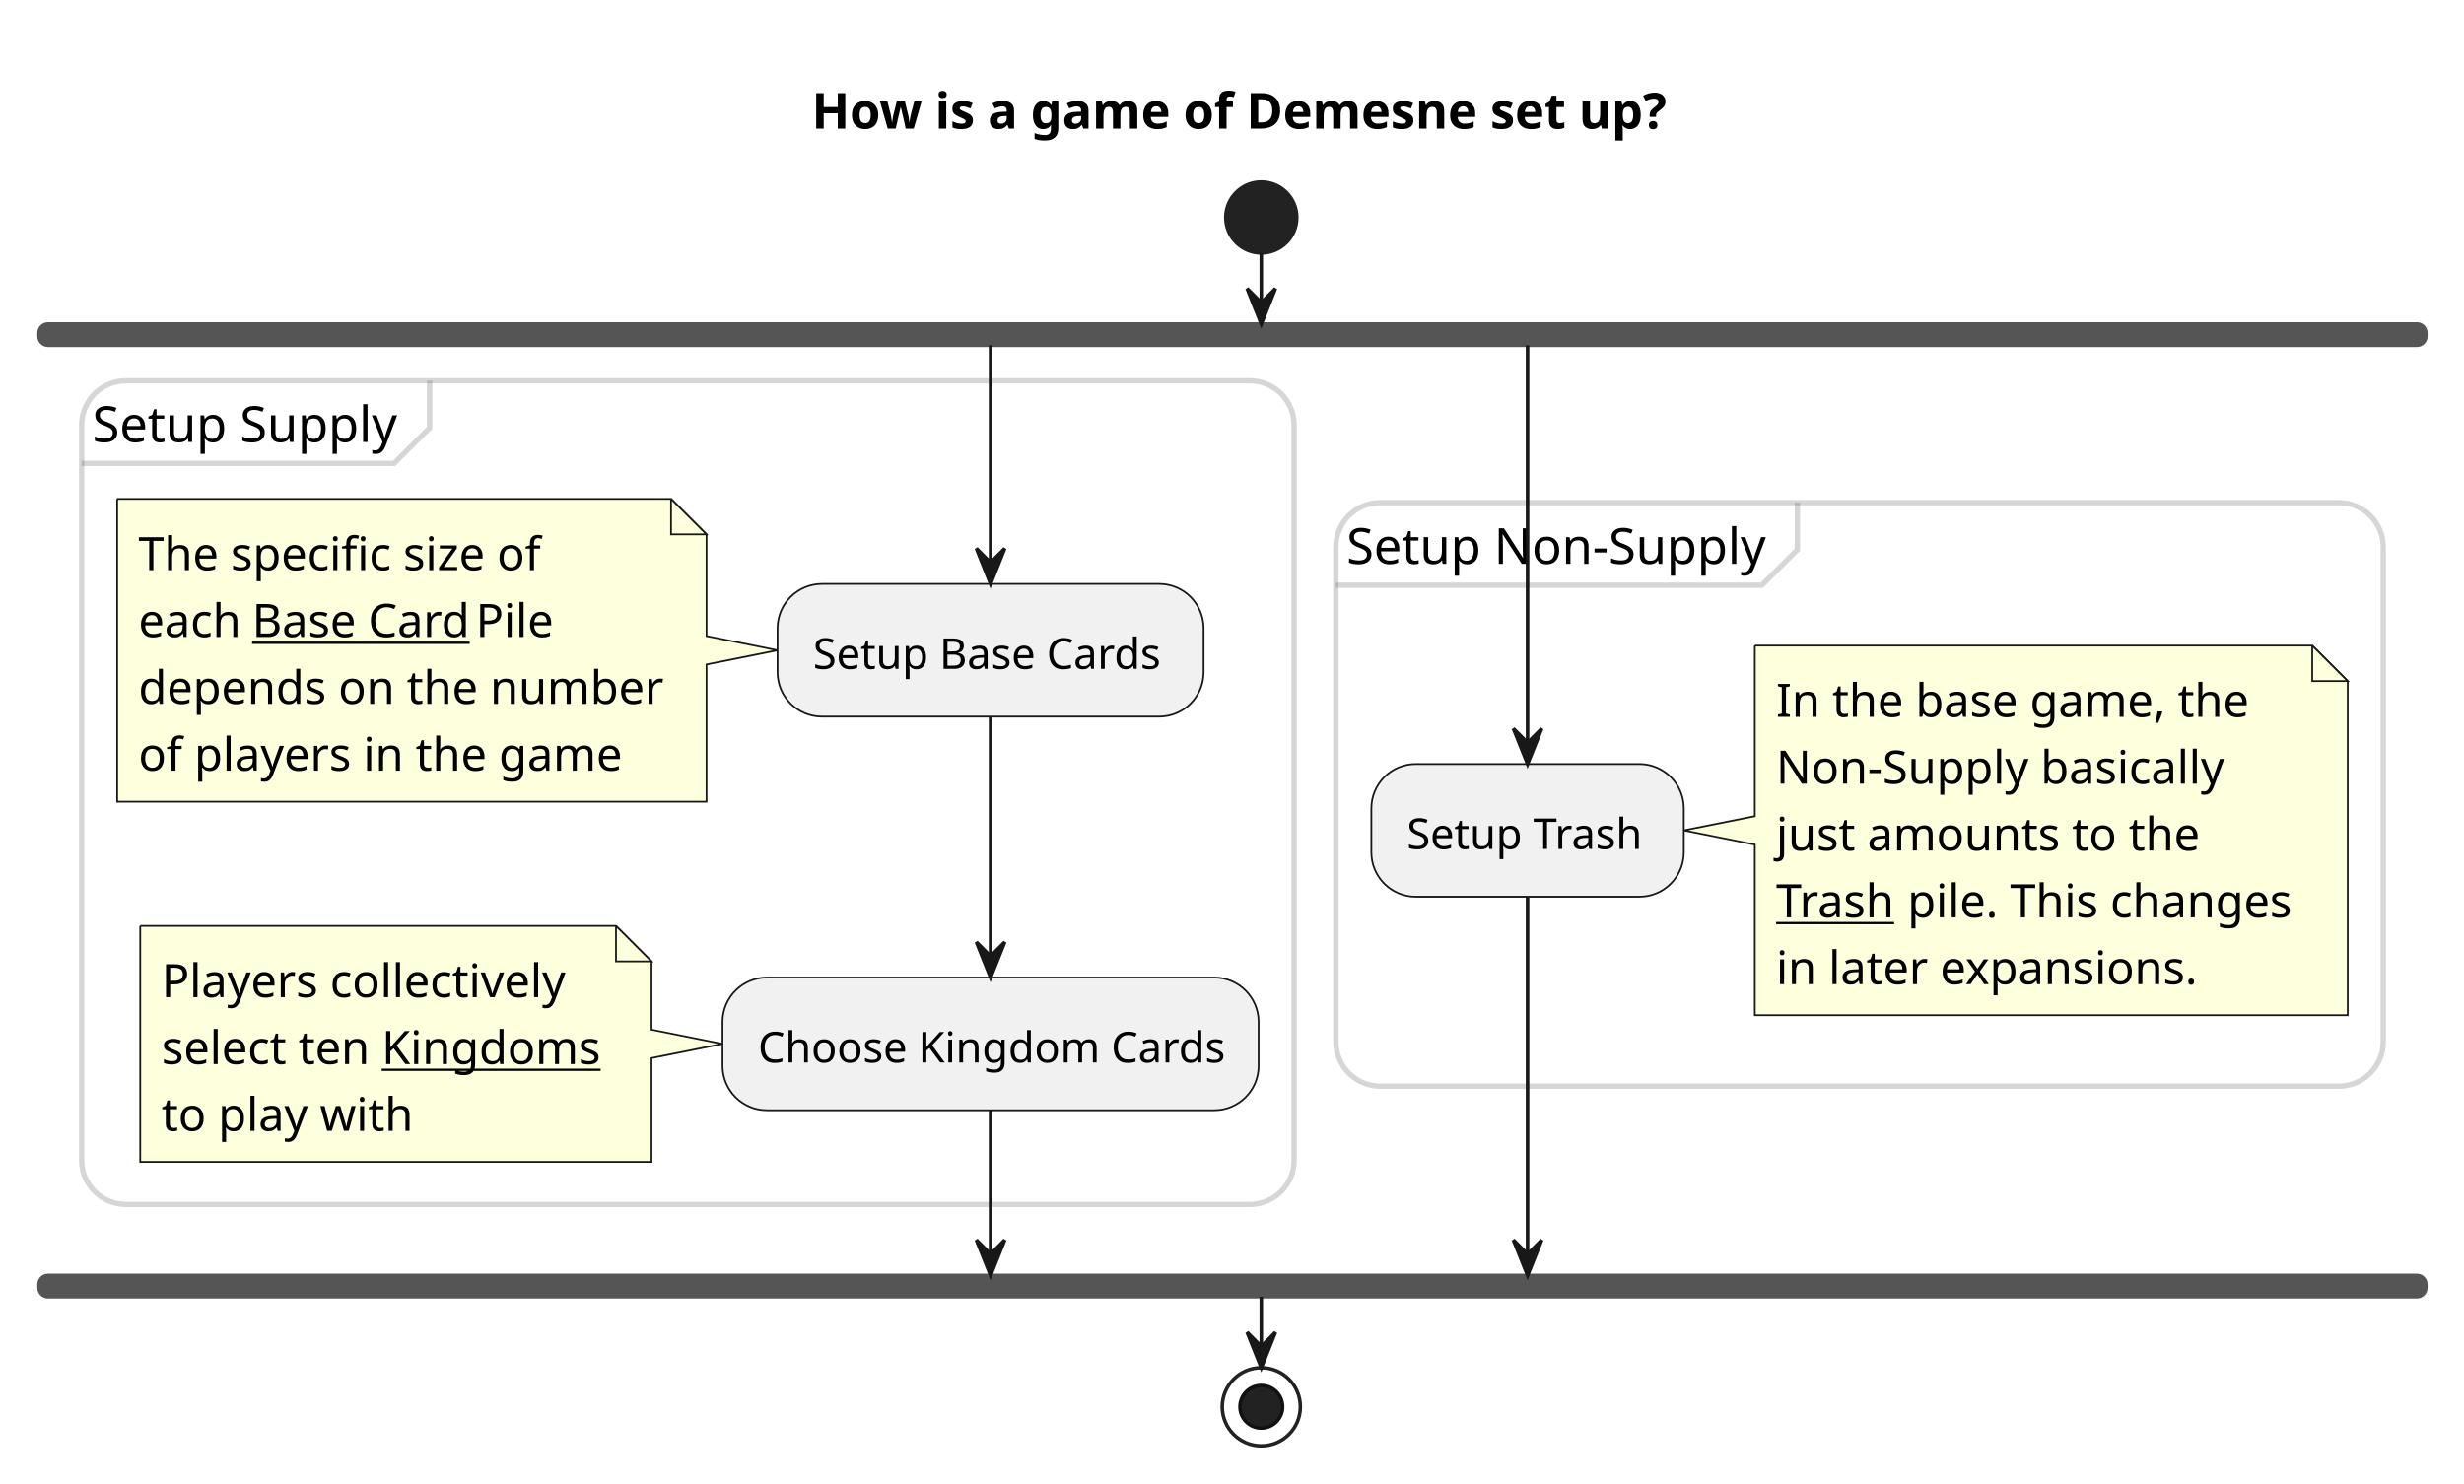
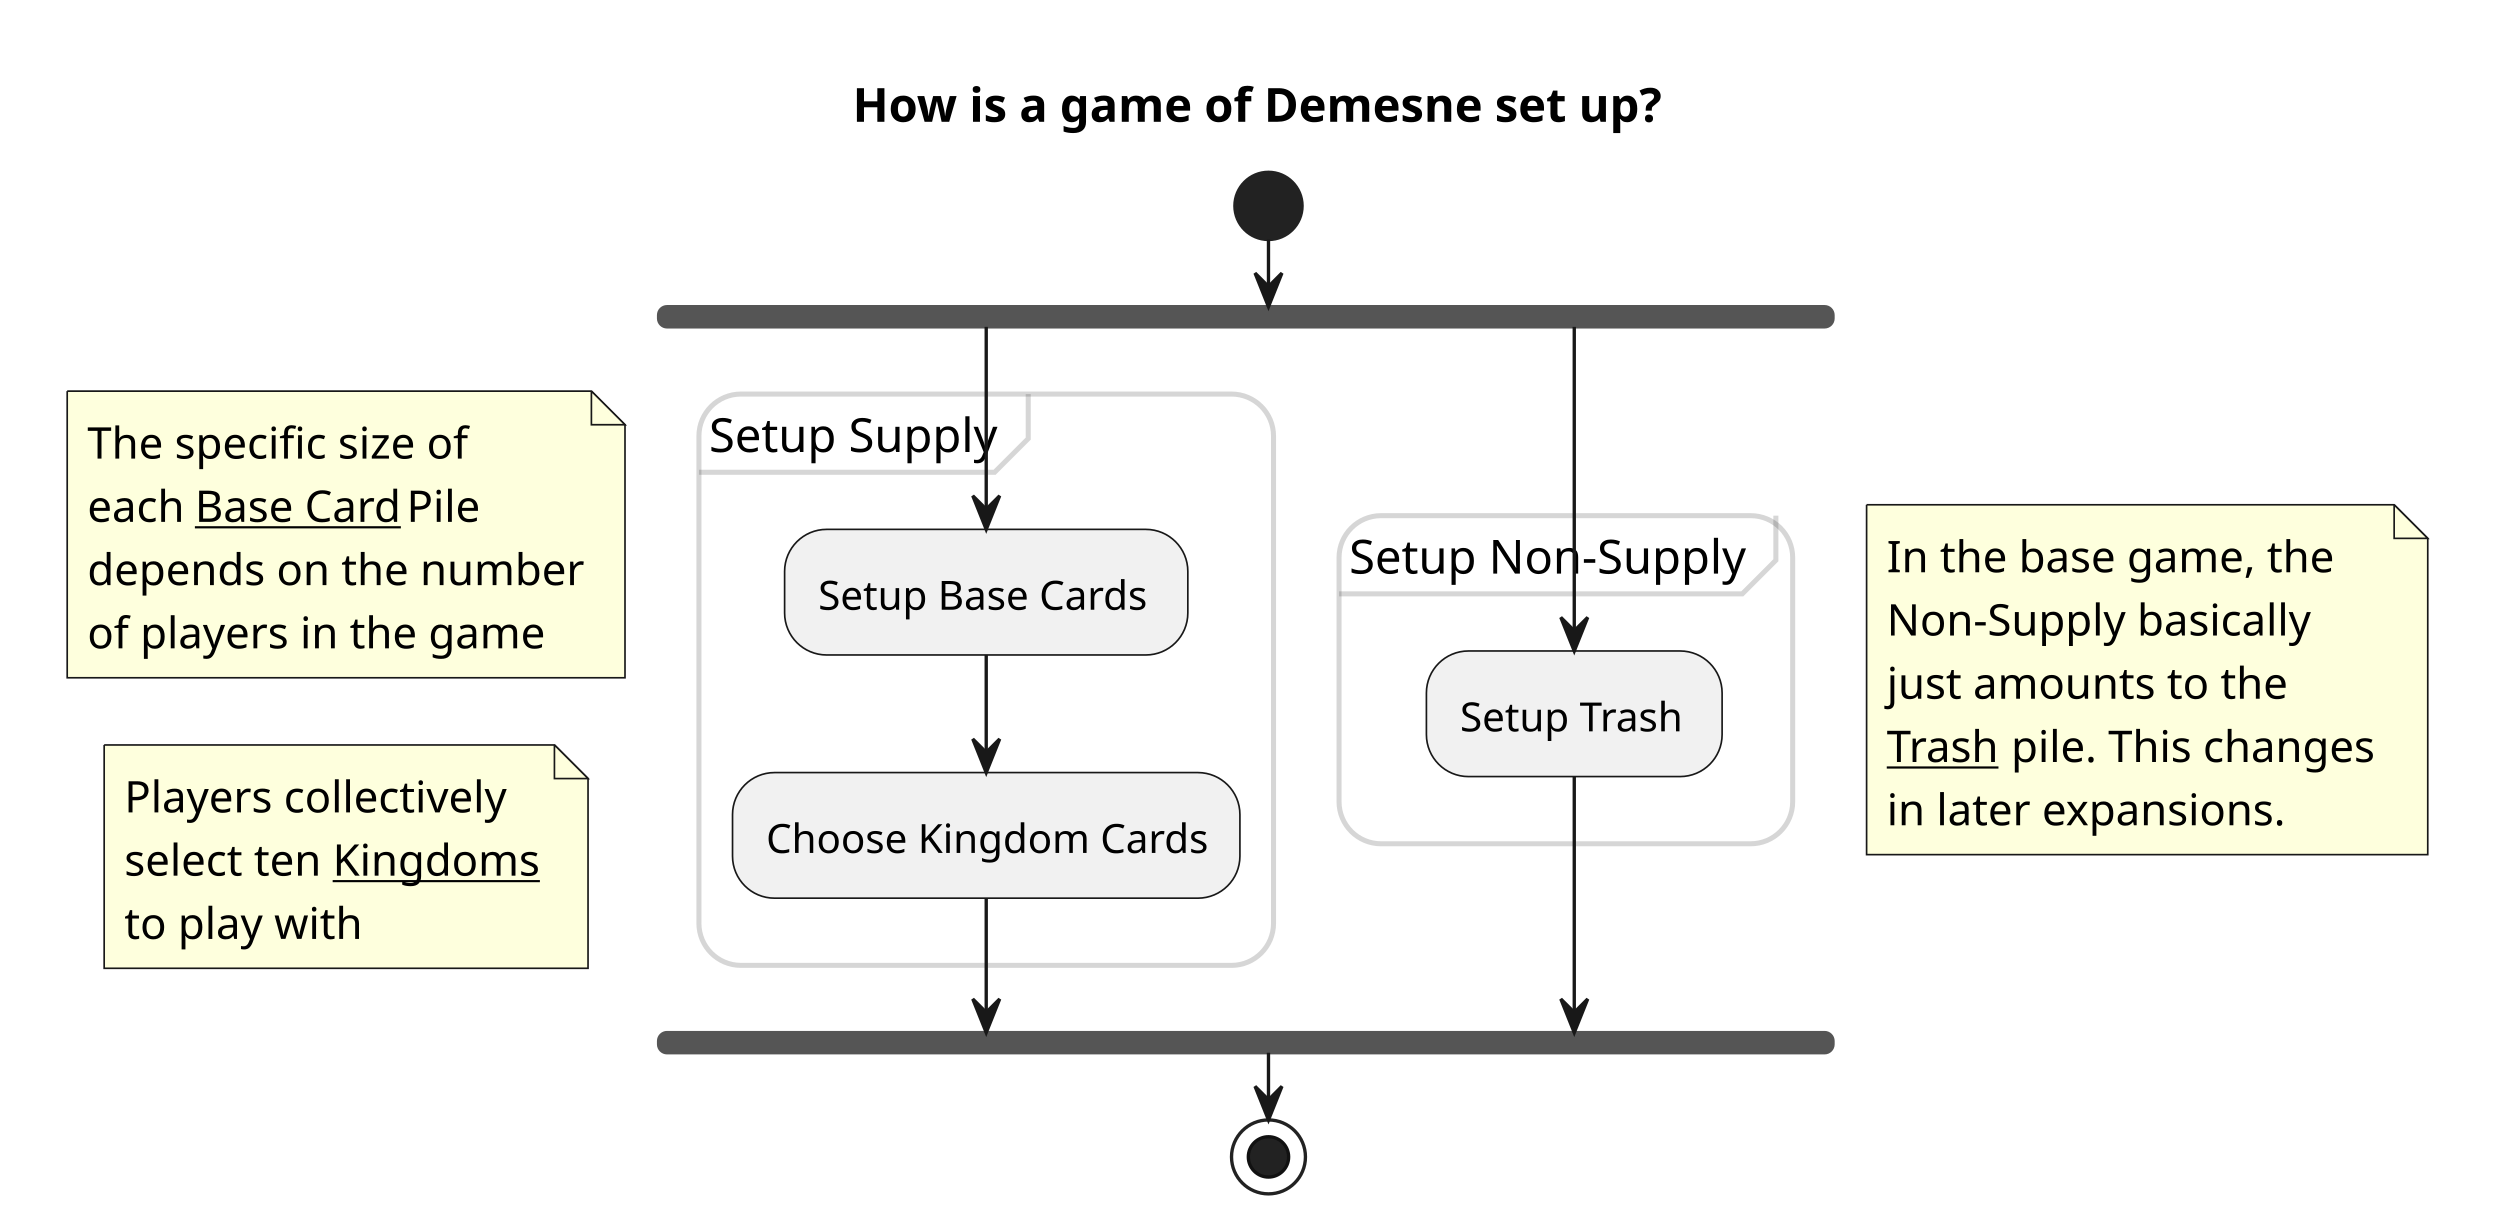
- <svg xmlns="http://www.w3.org/2000/svg" xmlns:xlink="http://www.w3.org/1999/xlink" contentStyleType="text/css" height="418px" preserveAspectRatio="none" style="width:694px;height:418px;background:#FFFFFF;" version="1.1" viewBox="0 0 694 418" width="694px" zoomAndPan="magnify">
+ <svg xmlns="http://www.w3.org/2000/svg" xmlns:xlink="http://www.w3.org/1999/xlink" contentStyleType="text/css" height="366px" preserveAspectRatio="none" style="width:744px;height:366px;background:#FFFFFF;" version="1.1" viewBox="0 0 744 366" width="744px" zoomAndPan="magnify">
  <defs />
  <g>
-     <text fill="#000000" font-family="sans-serif" font-size="14" font-weight="bold" lengthAdjust="spacing" textLength="234" x="228.625" y="36.24">How is a game of Demesne set up?</text>
-     <ellipse cx="355.25" cy="61.272" fill="#222222" rx="10" ry="10" style="stroke:#222222;stroke-width:1.0;" />
-     <rect fill="#555555" height="6" rx="2.5" ry="2.5" style="stroke:#555555;stroke-width:1.0;" width="672.25" x="11" y="91.272" />
-     <rect fill="none" height="232.04" rx="12.5" ry="12.5" style="stroke:#33333333;stroke-width:1.5;" width="341.5" x="23" y="107.272" />
-     <path d="M121,107.272 L121,120.544 L111,130.544 L23,130.544 " fill="none" style="stroke:#33333333;stroke-width:1.5;" />
-     <text fill="#000000" font-family="sans-serif" font-size="14" lengthAdjust="spacing" textLength="88" x="26" y="124.512">Setup Supply</text>
-     <path d="M33,140.544 L33,225.84 A0,0 0 0 0 33,225.84 L199,225.84 A0,0 0 0 0 199,225.84 L199,187.192 L219,183.192 L199,179.192 L199,150.544 L189,140.544 L33,140.544 A0,0 0 0 0 33,140.544 " fill="#FEFFDD" style="stroke:#181818;stroke-width:0.5;" />
-     <path d="M189,140.544 L189,150.544 L199,150.544 L189,140.544 " fill="#FEFFDD" style="stroke:#181818;stroke-width:0.5;" />
-     <text fill="#000000" font-family="sans-serif" font-size="13" lengthAdjust="spacing" textLength="114" x="39" y="160.624">The specific size of</text>
-     <text fill="#000000" font-family="sans-serif" font-size="13" lengthAdjust="spacing" textLength="29" x="39" y="179.448">each</text>
+     <text fill="#000000" font-family="sans-serif" font-size="14" font-weight="bold" lengthAdjust="spacing" textLength="234" x="253.75" y="36.24">How is a game of Demesne set up?</text>
+     <ellipse cx="377.5" cy="61.272" fill="#222222" rx="10" ry="10" style="stroke:#222222;stroke-width:1.0;" />
+     <path d="M20,116.4 L20,201.696 L186,201.696 L186,126.4 L176,116.4 L20,116.4 " fill="#FEFFDD" style="stroke:#181818;stroke-width:0.5;" />
+     <path d="M176,116.4 L176,126.4 L186,126.4 L176,116.4 " fill="#FEFFDD" style="stroke:#181818;stroke-width:0.5;" />
+     <text fill="#000000" font-family="sans-serif" font-size="13" lengthAdjust="spacing" textLength="114" x="26" y="136.48">The specific size of</text>
+     <text fill="#000000" font-family="sans-serif" font-size="13" lengthAdjust="spacing" textLength="29" x="26" y="155.304">each</text>
    <a href="base-card-class.svg" target="_top" title="Base Cards" xlink:actuate="onRequest" xlink:href="base-card-class.svg" xlink:show="new" xlink:title="Base Cards" xlink:type="simple">
-       <text fill="#000000" font-family="sans-serif" font-size="13" lengthAdjust="spacing" text-decoration="underline" textLength="60" x="71" y="179.448">Base Card</text>
+       <text fill="#000000" font-family="sans-serif" font-size="13" lengthAdjust="spacing" text-decoration="underline" textLength="60" x="58" y="155.304">Base Card</text>
    </a>
-     <text fill="#000000" font-family="sans-serif" font-size="13" lengthAdjust="spacing" textLength="23" x="134" y="179.448">Pile</text>
-     <text fill="#000000" font-family="sans-serif" font-size="13" lengthAdjust="spacing" textLength="145" x="39" y="198.272">depends on the number</text>
-     <text fill="#000000" font-family="sans-serif" font-size="13" lengthAdjust="spacing" textLength="133" x="39" y="217.096">of players in the game</text>
-     <rect fill="#F1F1F1" height="37.376" rx="12.5" ry="12.5" style="stroke:#181818;stroke-width:0.5;" width="120" x="219" y="164.504" />
-     <text fill="#000000" font-family="sans-serif" font-size="12" lengthAdjust="spacing" textLength="100" x="229" y="188.424">Setup Base Cards</text>
-     <path d="M39.5,260.84 L39.5,327.312 A0,0 0 0 0 39.5,327.312 L183.5,327.312 A0,0 0 0 0 183.5,327.312 L183.5,298.076 L203.5,294.076 L183.5,290.076 L183.5,270.84 L173.5,260.84 L39.5,260.84 A0,0 0 0 0 39.5,260.84 " fill="#FEFFDD" style="stroke:#181818;stroke-width:0.5;" />
-     <path d="M173.5,260.84 L173.5,270.84 L183.5,270.84 L173.5,260.84 " fill="#FEFFDD" style="stroke:#181818;stroke-width:0.5;" />
-     <text fill="#000000" font-family="sans-serif" font-size="13" lengthAdjust="spacing" textLength="118" x="45.5" y="280.92">Players collectively</text>
-     <text fill="#000000" font-family="sans-serif" font-size="13" lengthAdjust="spacing" textLength="59" x="45.5" y="299.744">select ten</text>
+     <text fill="#000000" font-family="sans-serif" font-size="13" lengthAdjust="spacing" textLength="23" x="121" y="155.304">Pile</text>
+     <text fill="#000000" font-family="sans-serif" font-size="13" lengthAdjust="spacing" textLength="145" x="26" y="174.128">depends on the number</text>
+     <text fill="#000000" font-family="sans-serif" font-size="13" lengthAdjust="spacing" textLength="133" x="26" y="192.952">of players in the game</text>
+     <path d="M31,221.696 L31,288.168 L175,288.168 L175,231.696 L165,221.696 L31,221.696 " fill="#FEFFDD" style="stroke:#181818;stroke-width:0.5;" />
+     <path d="M165,221.696 L165,231.696 L175,231.696 L165,221.696 " fill="#FEFFDD" style="stroke:#181818;stroke-width:0.5;" />
+     <text fill="#000000" font-family="sans-serif" font-size="13" lengthAdjust="spacing" textLength="118" x="37" y="241.776">Players collectively</text>
+     <text fill="#000000" font-family="sans-serif" font-size="13" lengthAdjust="spacing" textLength="59" x="37" y="260.6">select ten</text>
    <a href="kingdom-card-class.svg" target="_top" title="Kingdom Cards" xlink:actuate="onRequest" xlink:href="kingdom-card-class.svg" xlink:show="new" xlink:title="Kingdom Cards" xlink:type="simple">
-       <text fill="#000000" font-family="sans-serif" font-size="13" lengthAdjust="spacing" text-decoration="underline" textLength="61" x="107.5" y="299.744">Kingdoms</text>
+       <text fill="#000000" font-family="sans-serif" font-size="13" lengthAdjust="spacing" text-decoration="underline" textLength="61" x="99" y="260.6">Kingdoms</text>
    </a>
-     <text fill="#000000" font-family="sans-serif" font-size="13" lengthAdjust="spacing" textLength="72" x="45.5" y="318.568">to play with</text>
-     <rect fill="#F1F1F1" height="37.376" rx="12.5" ry="12.5" style="stroke:#181818;stroke-width:0.5;" width="151" x="203.5" y="275.388" />
-     <text fill="#000000" font-family="sans-serif" font-size="12" lengthAdjust="spacing" textLength="131" x="213.5" y="299.308">Choose Kingdom Cards</text>
-     <rect fill="none" height="164.392" rx="12.5" ry="12.5" style="stroke:#33333333;stroke-width:1.5;" width="295" x="376.25" y="141.596" />
-     <path d="M506.25,141.596 L506.25,154.868 L496.25,164.868 L376.25,164.868 " fill="none" style="stroke:#33333333;stroke-width:1.5;" />
-     <text fill="#000000" font-family="sans-serif" font-size="14" lengthAdjust="spacing" textLength="120" x="379.25" y="158.836">Setup Non-Supply</text>
-     <path d="M494.25,181.868 L494.25,229.928 L474.25,233.928 L494.25,237.928 L494.25,285.988 A0,0 0 0 0 494.25,285.988 L661.25,285.988 A0,0 0 0 0 661.25,285.988 L661.25,191.868 L651.25,181.868 L494.25,181.868 A0,0 0 0 0 494.25,181.868 " fill="#FEFFDD" style="stroke:#181818;stroke-width:0.5;" />
-     <path d="M651.25,181.868 L651.25,191.868 L661.25,191.868 L651.25,181.868 " fill="#FEFFDD" style="stroke:#181818;stroke-width:0.5;" />
-     <text fill="#000000" font-family="sans-serif" font-size="13" lengthAdjust="spacing" textLength="129" x="500.25" y="201.948">In the base game, the</text>
-     <text fill="#000000" font-family="sans-serif" font-size="13" lengthAdjust="spacing" textLength="130" x="500.25" y="220.772">Non-Supply basically</text>
-     <text fill="#000000" font-family="sans-serif" font-size="13" lengthAdjust="spacing" textLength="119" x="500.25" y="239.596">just amounts to the</text>
+     <text fill="#000000" font-family="sans-serif" font-size="13" lengthAdjust="spacing" textLength="72" x="37" y="279.424">to play with</text>
+     <path d="M555.5,150.224 L555.5,254.344 L722.5,254.344 L722.5,160.224 L712.5,150.224 L555.5,150.224 " fill="#FEFFDD" style="stroke:#181818;stroke-width:0.5;" />
+     <path d="M712.5,150.224 L712.5,160.224 L722.5,160.224 L712.5,150.224 " fill="#FEFFDD" style="stroke:#181818;stroke-width:0.5;" />
+     <text fill="#000000" font-family="sans-serif" font-size="13" lengthAdjust="spacing" textLength="129" x="561.5" y="170.304">In the base game, the</text>
+     <text fill="#000000" font-family="sans-serif" font-size="13" lengthAdjust="spacing" textLength="130" x="561.5" y="189.128">Non-Supply basically</text>
+     <text fill="#000000" font-family="sans-serif" font-size="13" lengthAdjust="spacing" textLength="119" x="561.5" y="207.952">just amounts to the</text>
    <a href="trash-pile-class.svg" target="_top" title="Trash" xlink:actuate="onRequest" xlink:href="trash-pile-class.svg" xlink:show="new" xlink:title="Trash" xlink:type="simple">
-       <text fill="#000000" font-family="sans-serif" font-size="13" lengthAdjust="spacing" text-decoration="underline" textLength="34" x="500.25" y="258.42">Trash</text>
+       <text fill="#000000" font-family="sans-serif" font-size="13" lengthAdjust="spacing" text-decoration="underline" textLength="34" x="561.5" y="226.776">Trash</text>
    </a>
-     <text fill="#000000" font-family="sans-serif" font-size="13" lengthAdjust="spacing" textLength="109" x="537.25" y="258.42">pile. This changes</text>
-     <text fill="#000000" font-family="sans-serif" font-size="13" lengthAdjust="spacing" textLength="118" x="500.25" y="277.244">in later expansions.</text>
-     <rect fill="#F1F1F1" height="37.376" rx="12.5" ry="12.5" style="stroke:#181818;stroke-width:0.5;" width="88" x="386.25" y="215.24" />
-     <text fill="#000000" font-family="sans-serif" font-size="12" lengthAdjust="spacing" textLength="68" x="396.25" y="239.16">Setup Trash</text>
-     <rect fill="#555555" height="6" rx="2.5" ry="2.5" style="stroke:#555555;stroke-width:1.0;" width="672.25" x="11" y="359.312" />
-     <ellipse cx="355.25" cy="396.312" fill="none" rx="11" ry="11" style="stroke:#222222;stroke-width:1.0;" />
-     <ellipse cx="355.25" cy="396.312" fill="#222222" rx="6" ry="6" style="stroke:#111111;stroke-width:1.0;" />
-     <line style="stroke:#181818;stroke-width:1.0;" x1="279" x2="279" y1="201.88" y2="275.388" />
-     <polygon fill="#181818" points="275,265.388,279,275.388,283,265.388,279,269.388" style="stroke:#181818;stroke-width:1.0;" />
-     <line style="stroke:#181818;stroke-width:1.0;" x1="279" x2="279" y1="97.272" y2="164.504" />
-     <polygon fill="#181818" points="275,154.504,279,164.504,283,154.504,279,158.504" style="stroke:#181818;stroke-width:1.0;" />
-     <line style="stroke:#181818;stroke-width:1.0;" x1="430.25" x2="430.25" y1="97.272" y2="215.24" />
-     <polygon fill="#181818" points="426.25,205.24,430.25,215.24,434.25,205.24,430.25,209.24" style="stroke:#181818;stroke-width:1.0;" />
-     <line style="stroke:#181818;stroke-width:1.0;" x1="279" x2="279" y1="312.764" y2="359.312" />
-     <polygon fill="#181818" points="275,349.312,279,359.312,283,349.312,279,353.312" style="stroke:#181818;stroke-width:1.0;" />
-     <line style="stroke:#181818;stroke-width:1.0;" x1="430.25" x2="430.25" y1="252.616" y2="359.312" />
-     <polygon fill="#181818" points="426.25,349.312,430.25,359.312,434.25,349.312,430.25,353.312" style="stroke:#181818;stroke-width:1.0;" />
-     <line style="stroke:#181818;stroke-width:1.0;" x1="355.25" x2="355.25" y1="71.272" y2="91.272" />
-     <polygon fill="#181818" points="351.25,81.272,355.25,91.272,359.25,81.272,355.25,85.272" style="stroke:#181818;stroke-width:1.0;" />
-     <line style="stroke:#181818;stroke-width:1.0;" x1="355.25" x2="355.25" y1="365.312" y2="385.312" />
-     <polygon fill="#181818" points="351.25,375.312,355.25,385.312,359.25,375.312,355.25,379.312" style="stroke:#181818;stroke-width:1.0;" />
+     <text fill="#000000" font-family="sans-serif" font-size="13" lengthAdjust="spacing" textLength="109" x="598.5" y="226.776">pile. This changes</text>
+     <text fill="#000000" font-family="sans-serif" font-size="13" lengthAdjust="spacing" textLength="118" x="561.5" y="245.6">in later expansions.</text>
+     <rect fill="#555555" height="6" rx="2.5" ry="2.5" style="stroke:#555555;stroke-width:1.0;" width="349.5" x="196" y="91.272" />
+     <rect fill="none" height="170.024" rx="12.5" ry="12.5" style="stroke:#33333333;stroke-width:1.5;" width="171" x="208" y="117.272" />
+     <path d="M306,117.272 L306,130.544 L296,140.544 L208,140.544 " fill="none" style="stroke:#33333333;stroke-width:1.5;" />
+     <text fill="#000000" font-family="sans-serif" font-size="14" lengthAdjust="spacing" textLength="88" x="211" y="134.512">Setup Supply</text>
+     <rect fill="#F1F1F1" height="37.376" rx="12.5" ry="12.5" style="stroke:#181818;stroke-width:0.5;" width="120" x="233.5" y="157.544" />
+     <text fill="#000000" font-family="sans-serif" font-size="12" lengthAdjust="spacing" textLength="100" x="243.5" y="181.464">Setup Base Cards</text>
+     <rect fill="#F1F1F1" height="37.376" rx="12.5" ry="12.5" style="stroke:#181818;stroke-width:0.5;" width="151" x="218" y="229.92" />
+     <text fill="#000000" font-family="sans-serif" font-size="12" lengthAdjust="spacing" textLength="131" x="228" y="253.84">Choose Kingdom Cards</text>
+     <rect fill="none" height="97.648" rx="12.5" ry="12.5" style="stroke:#33333333;stroke-width:1.5;" width="135" x="398.5" y="153.46" />
+     <path d="M528.5,153.46 L528.5,166.732 L518.5,176.732 L398.5,176.732 " fill="none" style="stroke:#33333333;stroke-width:1.5;" />
+     <text fill="#000000" font-family="sans-serif" font-size="14" lengthAdjust="spacing" textLength="120" x="401.5" y="170.7">Setup Non-Supply</text>
+     <rect fill="#F1F1F1" height="37.376" rx="12.5" ry="12.5" style="stroke:#181818;stroke-width:0.5;" width="88" x="424.5" y="193.732" />
+     <text fill="#000000" font-family="sans-serif" font-size="12" lengthAdjust="spacing" textLength="68" x="434.5" y="217.652">Setup Trash</text>
+     <rect fill="#555555" height="6" rx="2.5" ry="2.5" style="stroke:#555555;stroke-width:1.0;" width="349.5" x="196" y="307.296" />
+     <ellipse cx="377.5" cy="344.296" fill="none" rx="11" ry="11" style="stroke:#222222;stroke-width:1.0;" />
+     <ellipse cx="377.5" cy="344.296" fill="#222222" rx="6" ry="6" style="stroke:#111111;stroke-width:1.0;" />
+     <line style="stroke:#181818;stroke-width:1.0;" x1="293.5" x2="293.5" y1="194.92" y2="229.92" />
+     <polygon fill="#181818" points="289.5,219.92,293.5,229.92,297.5,219.92,293.5,223.92" style="stroke:#181818;stroke-width:1.0;" />
+     <line style="stroke:#181818;stroke-width:1.0;" x1="293.5" x2="293.5" y1="97.272" y2="157.544" />
+     <polygon fill="#181818" points="289.5,147.544,293.5,157.544,297.5,147.544,293.5,151.544" style="stroke:#181818;stroke-width:1.0;" />
+     <line style="stroke:#181818;stroke-width:1.0;" x1="468.5" x2="468.5" y1="97.272" y2="193.732" />
+     <polygon fill="#181818" points="464.5,183.732,468.5,193.732,472.5,183.732,468.5,187.732" style="stroke:#181818;stroke-width:1.0;" />
+     <line style="stroke:#181818;stroke-width:1.0;" x1="293.5" x2="293.5" y1="267.296" y2="307.296" />
+     <polygon fill="#181818" points="289.5,297.296,293.5,307.296,297.5,297.296,293.5,301.296" style="stroke:#181818;stroke-width:1.0;" />
+     <line style="stroke:#181818;stroke-width:1.0;" x1="468.5" x2="468.5" y1="231.108" y2="307.296" />
+     <polygon fill="#181818" points="464.5,297.296,468.5,307.296,472.5,297.296,468.5,301.296" style="stroke:#181818;stroke-width:1.0;" />
+     <line style="stroke:#181818;stroke-width:1.0;" x1="377.5" x2="377.5" y1="71.272" y2="91.272" />
+     <polygon fill="#181818" points="373.5,81.272,377.5,91.272,381.5,81.272,377.5,85.272" style="stroke:#181818;stroke-width:1.0;" />
+     <line style="stroke:#181818;stroke-width:1.0;" x1="377.5" x2="377.5" y1="313.296" y2="333.296" />
+     <polygon fill="#181818" points="373.5,323.296,377.5,333.296,381.5,323.296,377.5,327.296" style="stroke:#181818;stroke-width:1.0;" />
  </g>
</svg>
